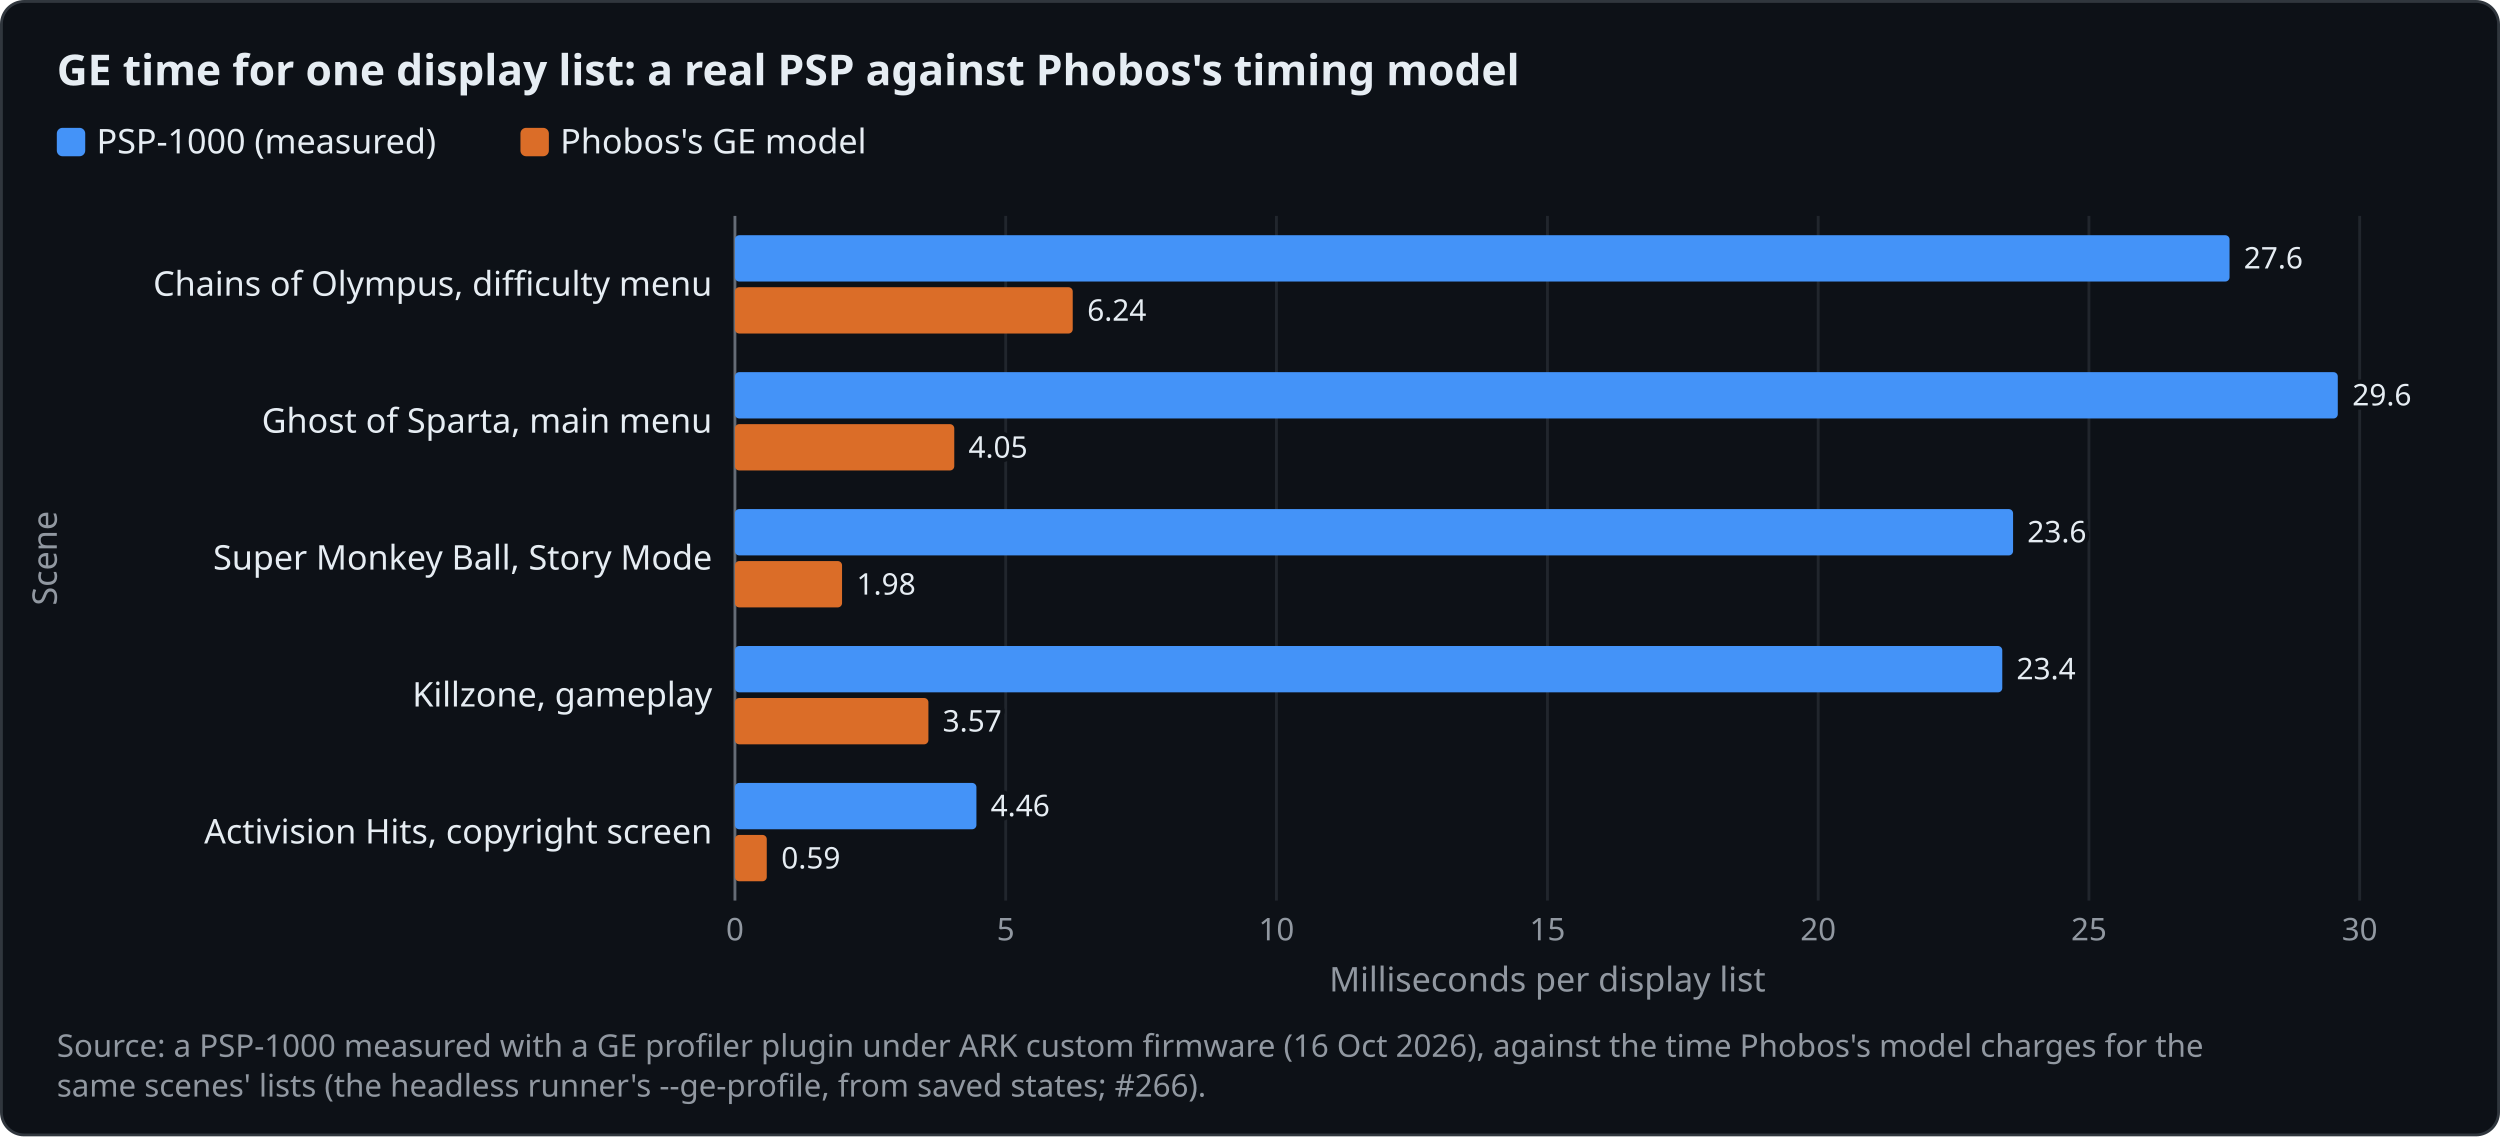
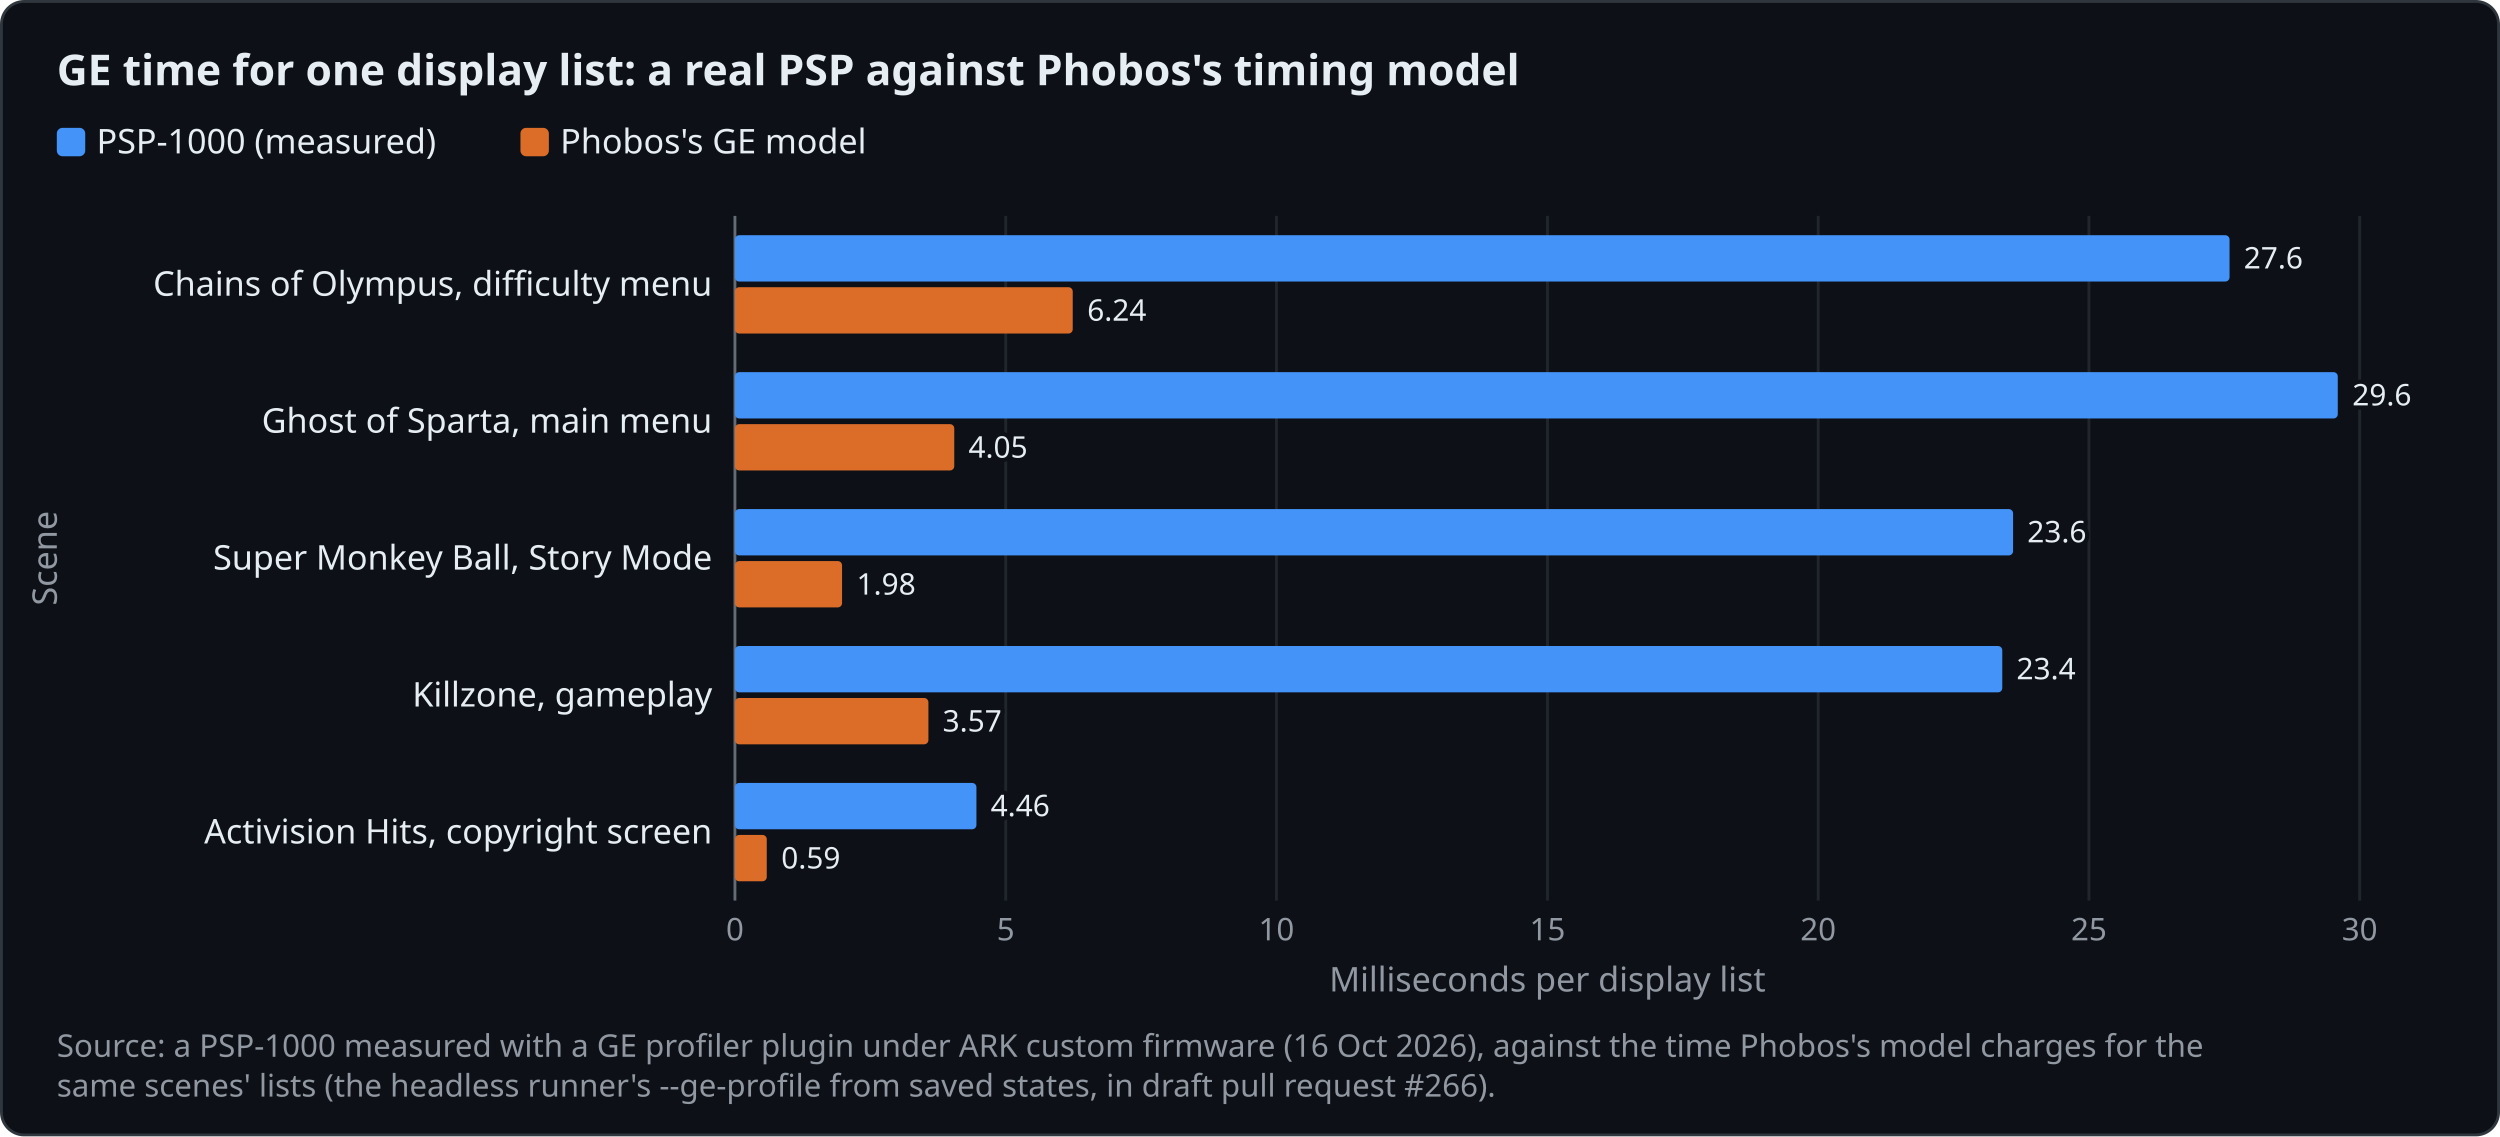
<svg xmlns="http://www.w3.org/2000/svg" width="880" height="400" viewBox="0 0 880 400" role="img" aria-labelledby="title desc" font-family="-apple-system, BlinkMacSystemFont, Segoe UI, Noto Sans, Helvetica, Arial, sans-serif">
  <rect x="0.5" y="0.5" width="879" height="399" rx="8" fill="#0d1117" stroke="#30363d" />
  <text x="20" y="30" font-size="15" fill="#e6edf3" font-weight="600">GE time for one display list: a real PSP against Phobos's timing model</text>
  <rect x="20" y="45" width="10" height="10" rx="2" fill="#4493f8" />
  <text x="34" y="54" font-size="12" fill="#e6edf3">PSP-1000 (measured)</text>
  <rect x="183.2" y="45" width="10" height="10" rx="2" fill="#db6d28" />
  <text x="197.2" y="54" font-size="12" fill="#e6edf3">Phobos's GE model</text>
  <text x="20" y="372" font-size="11" fill="#9198a1">Source: a PSP-1000 measured with a GE profiler plugin under ARK custom firmware (16 Oct 2026), against the time Phobos's model charges for the</text>
-   <text x="20" y="386" font-size="11" fill="#9198a1">same scenes' lists (the headless runner's --ge-profile, from saved states; #266).</text>
+   <text x="20" y="386" font-size="11" fill="#9198a1">same scenes' lists (the headless runner's --ge-profile from saved states, in draft pull request #266).</text>
  <line x1="258.7" y1="76" x2="258.7" y2="317" stroke="#656c76" stroke-width="1" />
  <text x="258.7" y="331" font-size="11" fill="#9198a1" text-anchor="middle">0</text>
  <line x1="354" y1="76" x2="354" y2="317" stroke="#21262d" stroke-width="1" />
  <text x="354" y="331" font-size="11" fill="#9198a1" text-anchor="middle">5</text>
  <line x1="449.3" y1="76" x2="449.3" y2="317" stroke="#21262d" stroke-width="1" />
  <text x="449.3" y="331" font-size="11" fill="#9198a1" text-anchor="middle">10</text>
  <line x1="544.7" y1="76" x2="544.7" y2="317" stroke="#21262d" stroke-width="1" />
  <text x="544.7" y="331" font-size="11" fill="#9198a1" text-anchor="middle">15</text>
  <line x1="640" y1="76" x2="640" y2="317" stroke="#21262d" stroke-width="1" />
  <text x="640" y="331" font-size="11" fill="#9198a1" text-anchor="middle">20</text>
  <line x1="735.3" y1="76" x2="735.3" y2="317" stroke="#21262d" stroke-width="1" />
  <text x="735.3" y="331" font-size="11" fill="#9198a1" text-anchor="middle">25</text>
  <line x1="830.6" y1="76" x2="830.6" y2="317" stroke="#21262d" stroke-width="1" />
  <text x="830.6" y="331" font-size="11" fill="#9198a1" text-anchor="middle">30</text>
  <text x="250.7" y="104.1" font-size="12" fill="#e6edf3" text-anchor="end">Chains of Olympus, difficulty menu</text>
  <rect x="258.7" y="82.8" width="526.1" height="16.3" rx="1.5" fill="#4493f8" />
  <rect x="258.7" y="101.1" width="118.9" height="16.3" rx="1.5" fill="#db6d28" />
  <text x="250.7" y="152.3" font-size="12" fill="#e6edf3" text-anchor="end">Ghost of Sparta, main menu</text>
  <rect x="258.7" y="131" width="564.2" height="16.3" rx="1.5" fill="#4493f8" />
  <rect x="258.7" y="149.3" width="77.2" height="16.3" rx="1.5" fill="#db6d28" />
  <text x="250.7" y="200.5" font-size="12" fill="#e6edf3" text-anchor="end">Super Monkey Ball, Story Mode</text>
  <rect x="258.7" y="179.2" width="449.9" height="16.3" rx="1.5" fill="#4493f8" />
  <rect x="258.7" y="197.5" width="37.7" height="16.3" rx="1.5" fill="#db6d28" />
  <text x="250.7" y="248.7" font-size="12" fill="#e6edf3" text-anchor="end">Killzone, gameplay</text>
  <rect x="258.7" y="227.4" width="446.1" height="16.3" rx="1.5" fill="#4493f8" />
  <rect x="258.7" y="245.7" width="68.1" height="16.3" rx="1.5" fill="#db6d28" />
  <text x="250.7" y="296.9" font-size="12" fill="#e6edf3" text-anchor="end">Activision Hits, copyright screen</text>
  <rect x="258.7" y="275.6" width="85" height="16.3" rx="1.5" fill="#4493f8" />
  <rect x="258.7" y="293.9" width="11.2" height="16.3" rx="1.5" fill="#db6d28" />
  <text x="789.8" y="94.5" font-size="10.5" fill="#e6edf3" stroke="#0d1117" stroke-width="3" stroke-linejoin="round" paint-order="stroke">27.6</text>
  <text x="382.7" y="112.9" font-size="10.5" fill="#e6edf3" stroke="#0d1117" stroke-width="3" stroke-linejoin="round" paint-order="stroke">6.24</text>
  <text x="828" y="142.7" font-size="10.5" fill="#e6edf3" stroke="#0d1117" stroke-width="3" stroke-linejoin="round" paint-order="stroke">29.6</text>
  <text x="340.9" y="161.1" font-size="10.5" fill="#e6edf3" stroke="#0d1117" stroke-width="3" stroke-linejoin="round" paint-order="stroke">4.05</text>
  <text x="713.6" y="190.9" font-size="10.5" fill="#e6edf3" stroke="#0d1117" stroke-width="3" stroke-linejoin="round" paint-order="stroke">23.6</text>
  <text x="301.5" y="209.3" font-size="10.5" fill="#e6edf3" stroke="#0d1117" stroke-width="3" stroke-linejoin="round" paint-order="stroke">1.98</text>
  <text x="709.8" y="239.1" font-size="10.5" fill="#e6edf3" stroke="#0d1117" stroke-width="3" stroke-linejoin="round" paint-order="stroke">23.4</text>
  <text x="331.8" y="257.5" font-size="10.5" fill="#e6edf3" stroke="#0d1117" stroke-width="3" stroke-linejoin="round" paint-order="stroke">3.57</text>
  <text x="348.7" y="287.3" font-size="10.5" fill="#e6edf3" stroke="#0d1117" stroke-width="3" stroke-linejoin="round" paint-order="stroke">4.46</text>
  <text x="275" y="305.7" font-size="10.5" fill="#e6edf3" stroke="#0d1117" stroke-width="3" stroke-linejoin="round" paint-order="stroke">0.59</text>
  <text x="0" y="0" font-size="12" fill="#9198a1" text-anchor="middle" transform="translate(20 196.5) rotate(-90)">Scene</text>
  <text x="544.7" y="349" font-size="12" fill="#9198a1" text-anchor="middle">Milliseconds per display list</text>
</svg>
